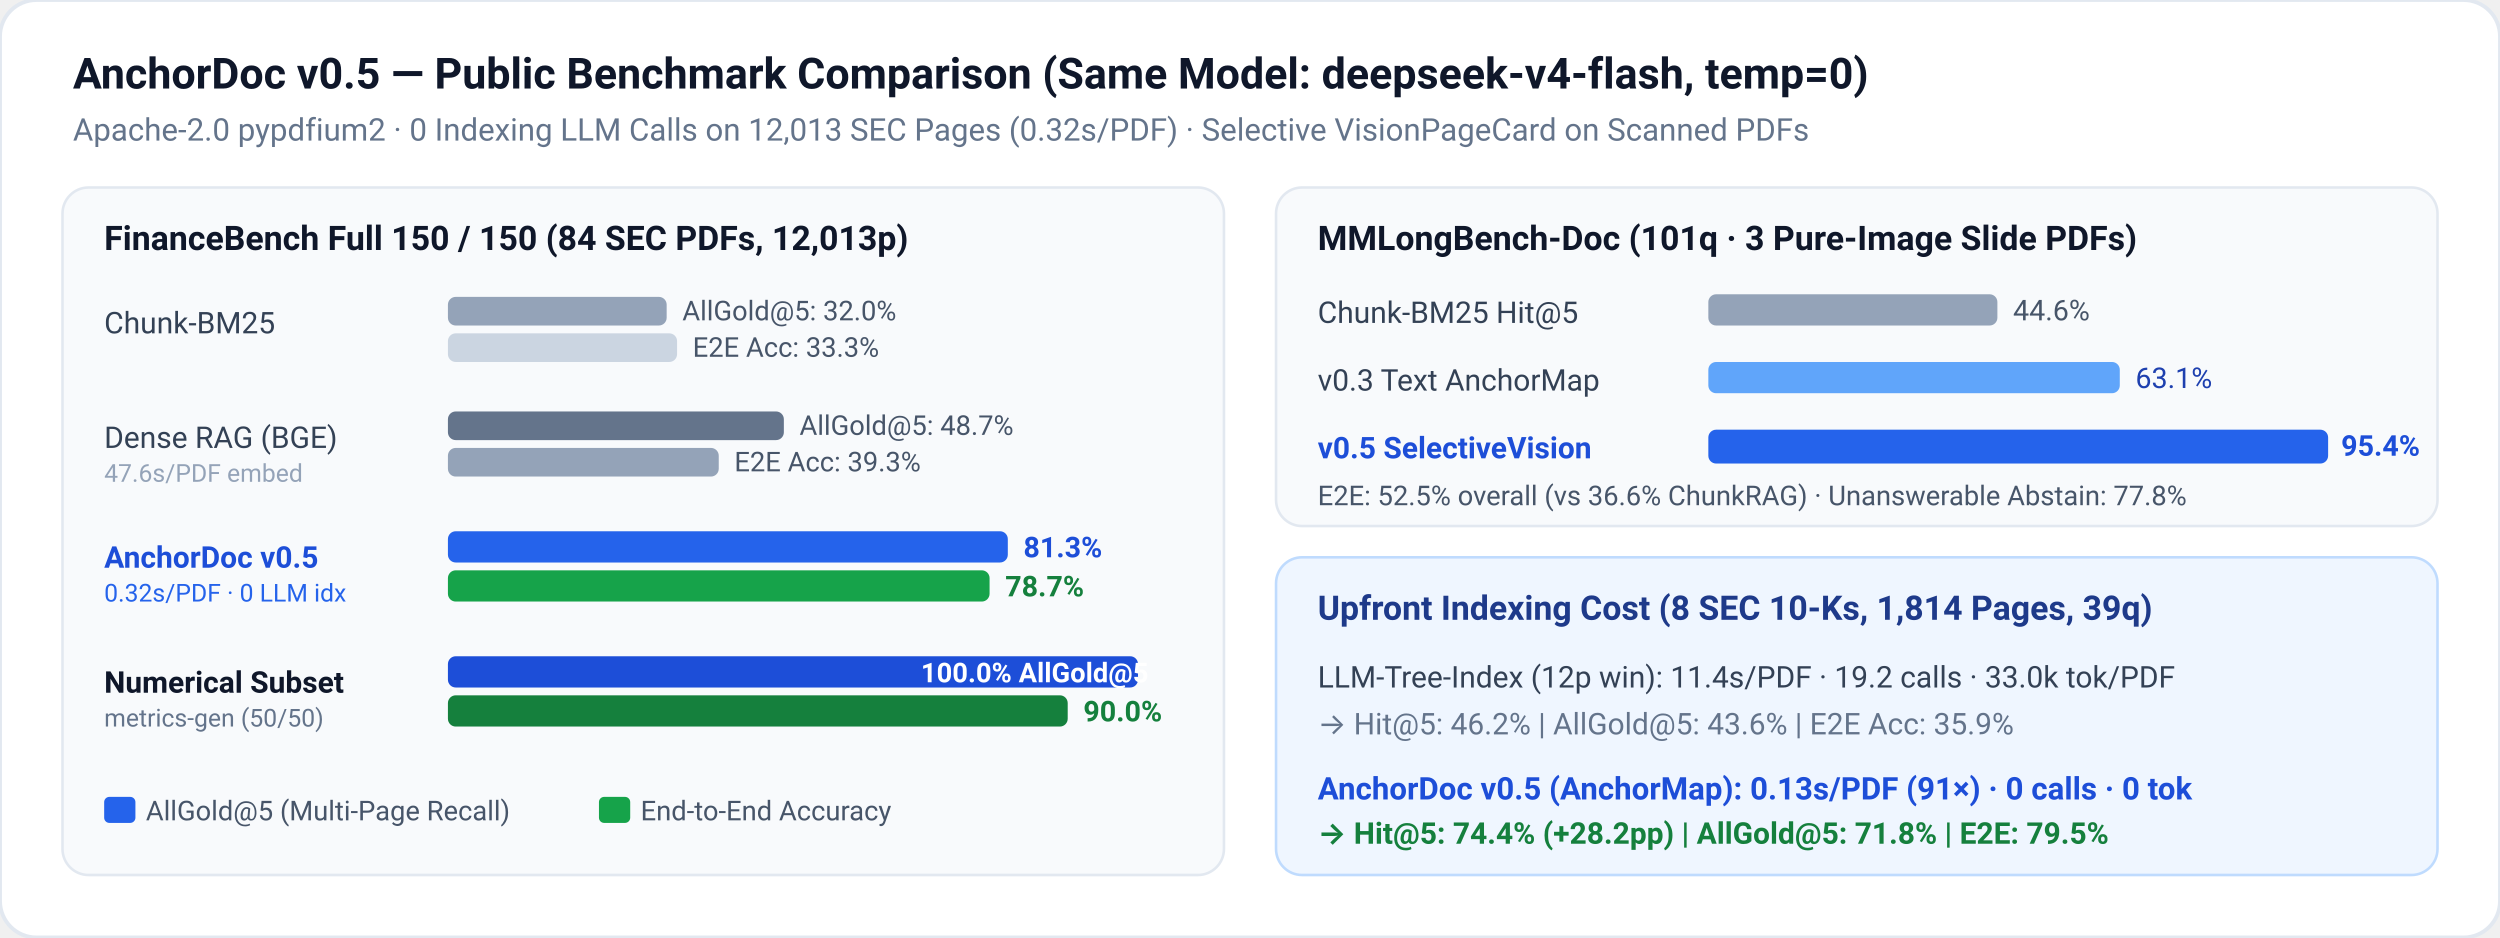
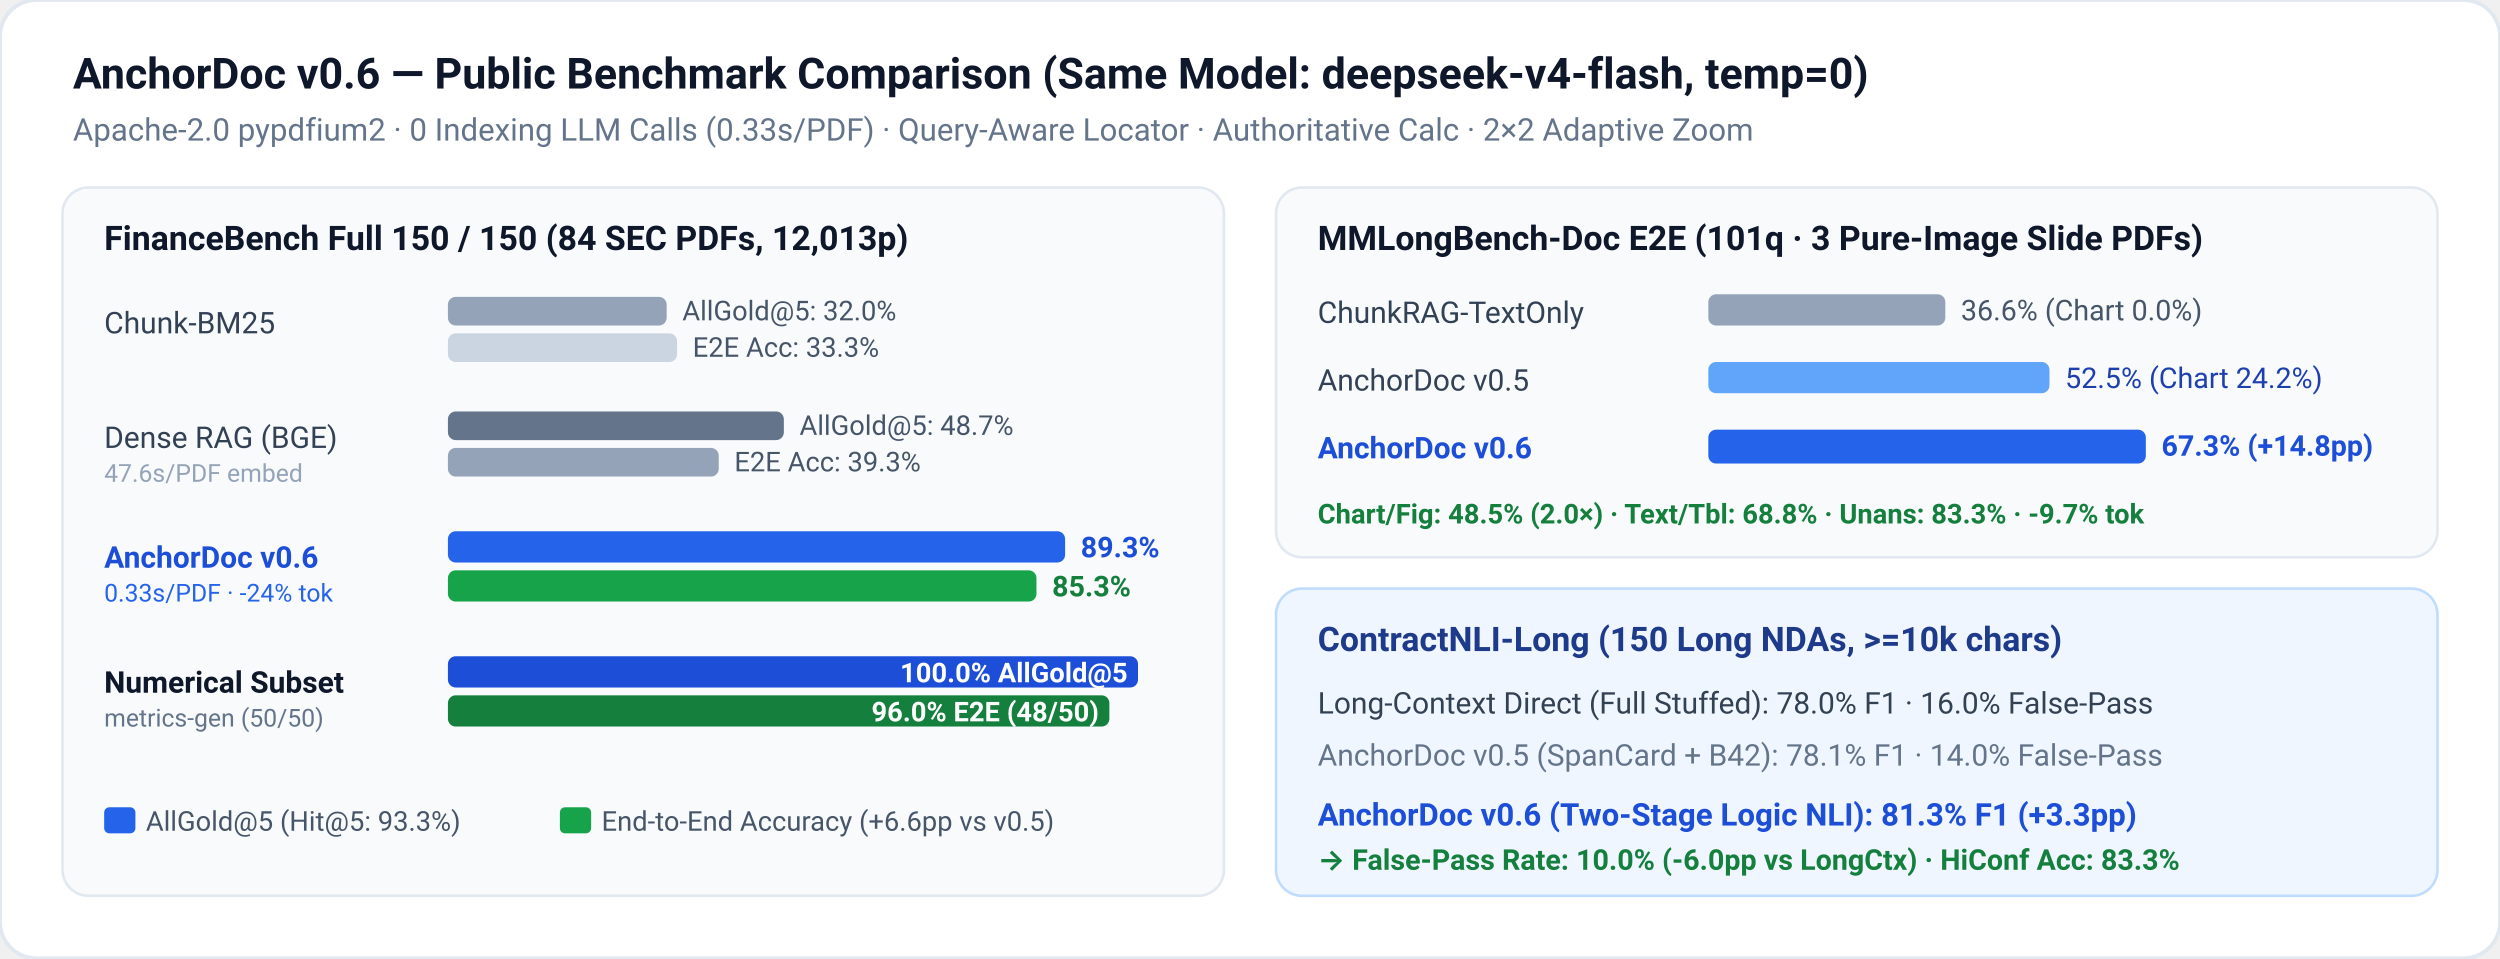
- <svg xmlns="http://www.w3.org/2000/svg" viewBox="0 0 960 360" width="960" height="360" font-family="-apple-system, BlinkMacSystemFont, 'Segoe UI', Roboto, sans-serif">
-   <rect width="960" height="360" rx="14" fill="#ffffff" stroke="#e2e8f0" stroke-width="1.5" />
-   <text x="28" y="34" font-size="16.5" font-weight="700" fill="#0f172a">AnchorDoc v0.5 — Public Benchmark Comparison (Same Model: deepseek-v4-flash, temp=0)</text>
-   <text x="28" y="54" font-size="12" fill="#64748b">Apache-2.0 pypdfium2 · 0 Indexing LLM Calls on 12,013 SEC Pages (0.32s/PDF) · Selective VisionPageCard on Scanned PDFs</text>
-   <rect x="24" y="72" width="446" height="264" rx="10" fill="#f8fafc" stroke="#e2e8f0" />
+ <svg xmlns="http://www.w3.org/2000/svg" viewBox="0 0 960 368" width="960" height="368" font-family="-apple-system, BlinkMacSystemFont, 'Segoe UI', Roboto, sans-serif">
+   <rect width="960" height="368" rx="14" fill="#ffffff" stroke="#e2e8f0" stroke-width="1.5" />
+   <text x="28" y="34" font-size="16.5" font-weight="700" fill="#0f172a">AnchorDoc v0.6 — Public Benchmark Comparison (Same Model: deepseek-v4-flash, temp=0)</text>
+   <text x="28" y="54" font-size="12" fill="#64748b">Apache-2.0 pypdfium2 · 0 Indexing LLM Calls (0.33s/PDF) · Query-Aware Locator · Authoritative Calc · 2×2 Adaptive Zoom</text>
+   <rect x="24" y="72" width="446" height="272" rx="10" fill="#f8fafc" stroke="#e2e8f0" />
  <text x="40" y="96" font-size="13" font-weight="700" fill="#0f172a">FinanceBench Full 150 / 150 (84 SEC PDFs, 12,013p)</text>
  <text x="40" y="128" font-size="11.5" fill="#334155">Chunk-BM25</text>
  <rect x="172" y="114" width="84" height="11" rx="3" fill="#94a3b8" />
  <text x="262" y="123" font-size="10.5" fill="#475569">AllGold@5: 32.0%</text>
  <rect x="172" y="128" width="88" height="11" rx="3" fill="#cbd5e1" />
  <text x="266" y="137" font-size="10.5" fill="#475569">E2E Acc: 33.3%</text>
  <text x="40" y="172" font-size="11.5" fill="#334155">Dense RAG (BGE)</text>
  <text x="40" y="185" font-size="9.5" fill="#94a3b8">47.6s/PDF embed</text>
  <rect x="172" y="158" width="129" height="11" rx="3" fill="#64748b" />
  <text x="307" y="167" font-size="10.5" fill="#475569">AllGold@5: 48.7%</text>
  <rect x="172" y="172" width="104" height="11" rx="3" fill="#94a3b8" />
  <text x="282" y="181" font-size="10.5" fill="#475569">E2E Acc: 39.3%</text>
-   <text x="40" y="218" font-size="11.5" font-weight="700" fill="#1d4ed8">AnchorDoc v0.5</text>
-   <text x="40" y="231" font-size="9.5" fill="#2563eb">0.32s/PDF · 0 LLM idx</text>
-   <rect x="172" y="204" width="215" height="12" rx="3" fill="#2563eb" />
-   <text x="393" y="214" font-size="11" font-weight="700" fill="#1d4ed8">81.3%</text>
-   <rect x="172" y="219" width="208" height="12" rx="3" fill="#16a34a" />
-   <text x="386" y="229" font-size="11" font-weight="700" fill="#15803d">78.7%</text>
+   <text x="40" y="218" font-size="11.5" font-weight="700" fill="#1d4ed8">AnchorDoc v0.6</text>
+   <text x="40" y="231" font-size="9.5" fill="#2563eb">0.33s/PDF · -24% tok</text>
+   <rect x="172" y="204" width="237" height="12" rx="3" fill="#2563eb" />
+   <text x="415" y="214" font-size="11" font-weight="700" fill="#1d4ed8">89.3%</text>
+   <rect x="172" y="219" width="226" height="12" rx="3" fill="#16a34a" />
+   <text x="404" y="229" font-size="11" font-weight="700" fill="#15803d">85.3%</text>
  <text x="40" y="266" font-size="11.5" font-weight="700" fill="#0f172a">Numerical Subset</text>
  <text x="40" y="279" font-size="9.5" fill="#64748b">metrics-gen (50/50)</text>
  <rect x="172" y="252" width="265" height="12" rx="3" fill="#1d4ed8" />
-   <text x="441" y="262" text-anchor="end" font-size="10.5" font-weight="700" fill="#ffffff">100.0% AllGold@5  </text>
-   <rect x="172" y="267" width="238" height="12" rx="3" fill="#15803d" />
-   <text x="416" y="277" font-size="11" font-weight="700" fill="#15803d">90.0%</text>
-   <rect x="40" y="306" width="12" height="10" rx="2" fill="#2563eb" />
-   <text x="56" y="315" font-size="10.5" fill="#475569">AllGold@5 (Multi-Page Recall)</text>
-   <rect x="230" y="306" width="12" height="10" rx="2" fill="#16a34a" />
-   <text x="246" y="315" font-size="10.5" fill="#475569">End-to-End Accuracy</text>
-   <rect x="490" y="72" width="446" height="130" rx="10" fill="#f8fafc" stroke="#e2e8f0" />
-   <text x="506" y="96" font-size="13" font-weight="700" fill="#0f172a">MMLongBench-Doc (101q · 3 Pure-Image Slide PDFs)</text>
-   <text x="506" y="124" font-size="11.5" fill="#334155">Chunk-BM25 Hit@5</text>
-   <rect x="656" y="113" width="111" height="12" rx="3" fill="#94a3b8" />
-   <text x="773" y="123" font-size="11" fill="#475569">44.6%</text>
-   <text x="506" y="150" font-size="11.5" fill="#334155">v0.3 Text AnchorMap</text>
-   <rect x="656" y="139" width="158" height="12" rx="3" fill="#60a5fa" />
-   <text x="820" y="149" font-size="11" fill="#1e40af">63.1%</text>
-   <text x="506" y="176" font-size="11.5" font-weight="700" fill="#1d4ed8">v0.5 SelectiveVision</text>
-   <rect x="656" y="165" width="238" height="13" rx="3" fill="#2563eb" />
-   <text x="899" y="175" font-size="11" font-weight="700" fill="#1d4ed8">95.4%</text>
-   <text x="506" y="194" font-size="10.5" fill="#475569">E2E: 52.5% overall (vs 36.6% ChunkRAG) · Unanswerable Abstain: 77.8%</text>
-   <rect x="490" y="214" width="446" height="122" rx="10" fill="#eff6ff" stroke="#bfdbfe" />
-   <text x="506" y="238" font-size="13" font-weight="700" fill="#1e3a8a">Upfront Indexing Cost (8 SEC 10-Ks, 1,814 Pages, 39q)</text>
-   <text x="506" y="264" font-size="11.5" fill="#334155">LLM-Tree-Index (12p win): 11.4s/PDF · 19.2 calls · 33.0k tok/PDF</text>
-   <text x="506" y="282" font-size="11.5" fill="#64748b">→ Hit@5: 46.2%  |  AllGold@5: 43.6%  |  E2E Acc: 35.9%</text>
-   <text x="506" y="307" font-size="12" font-weight="700" fill="#1d4ed8">AnchorDoc v0.5 (AnchorMap): 0.13s/PDF (91×) · 0 calls · 0 tok</text>
-   <text x="506" y="324" font-size="11.5" font-weight="700" fill="#15803d">→ Hit@5: 74.4% (+28.2pp)  |  AllGold@5: 71.8%  |  E2E: 79.5%</text>
+   <text x="433" y="262" text-anchor="end" font-size="10.5" font-weight="700" fill="#ffffff">100.0% AllGold@5</text>
+   <rect x="172" y="267" width="254" height="12" rx="3" fill="#15803d" />
+   <text x="422" y="277" text-anchor="end" font-size="10.5" font-weight="700" fill="#ffffff">96.0% E2E (48/50)</text>
+   <rect x="40" y="310" width="12" height="10" rx="2" fill="#2563eb" />
+   <text x="56" y="319" font-size="10.5" fill="#475569">AllGold@5 (Hit@5: 93.3%)</text>
+   <rect x="215" y="310" width="12" height="10" rx="2" fill="#16a34a" />
+   <text x="231" y="319" font-size="10.5" fill="#475569">End-to-End Accuracy (+6.6pp vs v0.5)</text>
+   <rect x="490" y="72" width="446" height="142" rx="10" fill="#f8fafc" stroke="#e2e8f0" />
+   <text x="506" y="96" font-size="13" font-weight="700" fill="#0f172a">MMLongBench-Doc E2E (101q · 3 Pure-Image Slide PDFs)</text>
+   <text x="506" y="124" font-size="11.5" fill="#334155">ChunkRAG-TextOnly</text>
+   <rect x="656" y="113" width="91" height="12" rx="3" fill="#94a3b8" />
+   <text x="753" y="123" font-size="11" fill="#475569">36.6% (Chart 0.0%)</text>
+   <text x="506" y="150" font-size="11.5" fill="#334155">AnchorDoc v0.5</text>
+   <rect x="656" y="139" width="131" height="12" rx="3" fill="#60a5fa" />
+   <text x="793" y="149" font-size="11" fill="#1e40af">52.5% (Chart 24.2%)</text>
+   <text x="506" y="176" font-size="11.5" font-weight="700" fill="#1d4ed8">AnchorDoc v0.6</text>
+   <rect x="656" y="165" width="168" height="13" rx="3" fill="#2563eb" />
+   <text x="830" y="175" font-size="11" font-weight="700" fill="#1d4ed8">67.3% (+14.8pp)</text>
+   <text x="506" y="201" font-size="10.5" fill="#15803d" font-weight="600">Chart/Fig: 48.5% (2.0×) · Text/Tbl: 68.8% · Unans: 83.3% · -9.7% tok</text>
+   <rect x="490" y="226" width="446" height="118" rx="10" fill="#eff6ff" stroke="#bfdbfe" />
+   <text x="506" y="250" font-size="13" font-weight="700" fill="#1e3a8a">ContractNLI-Long (150 Long NDAs, &gt;=10k chars)</text>
+   <text x="506" y="274" font-size="11.5" fill="#334155">Long-Context Direct (Full Stuffed): 78.0% F1 · 16.0% False-Pass</text>
+   <text x="506" y="294" font-size="11.5" fill="#64748b">AnchorDoc v0.5 (SpanCard + B42): 78.1% F1 · 14.0% False-Pass</text>
+   <text x="506" y="317" font-size="12" font-weight="700" fill="#1d4ed8">AnchorDoc v0.6 (Two-Stage Logic NLI): 81.3% F1 (+3.3pp)</text>
+   <text x="506" y="334" font-size="11" font-weight="700" fill="#15803d">→ False-Pass Rate: 10.0% (-6.0pp vs LongCtx) · HiConf Acc: 83.3%</text>
</svg>
